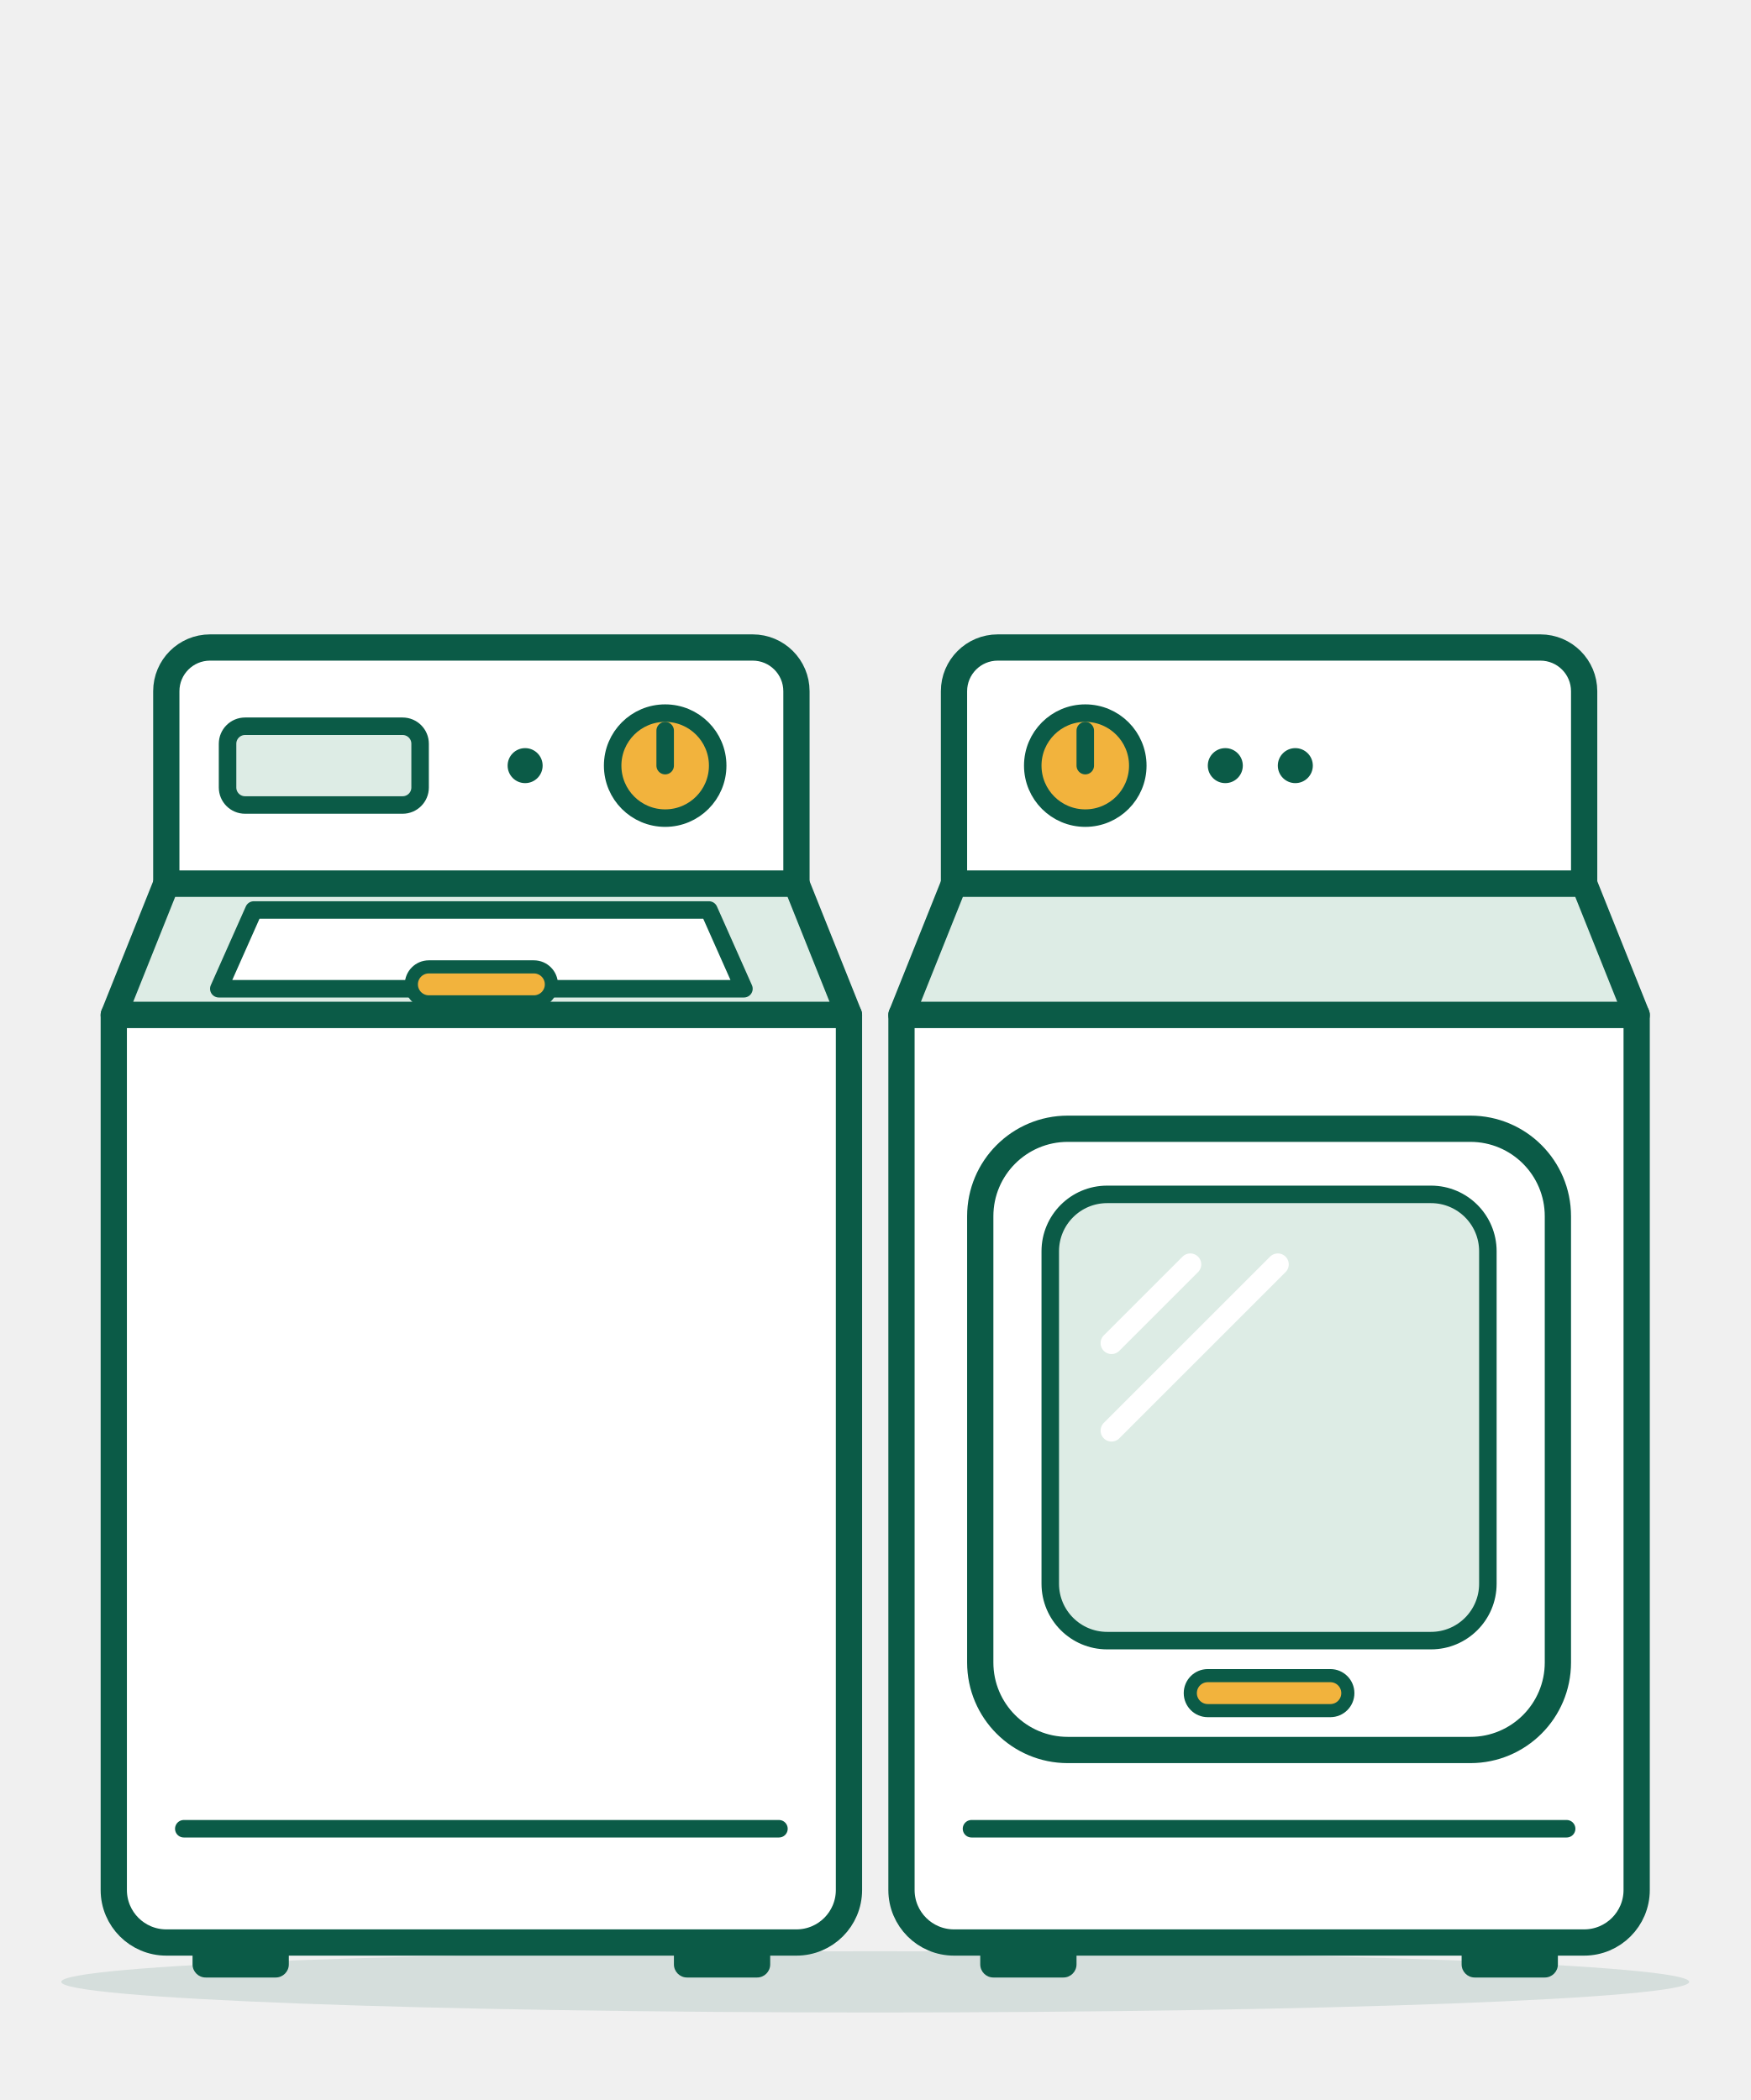
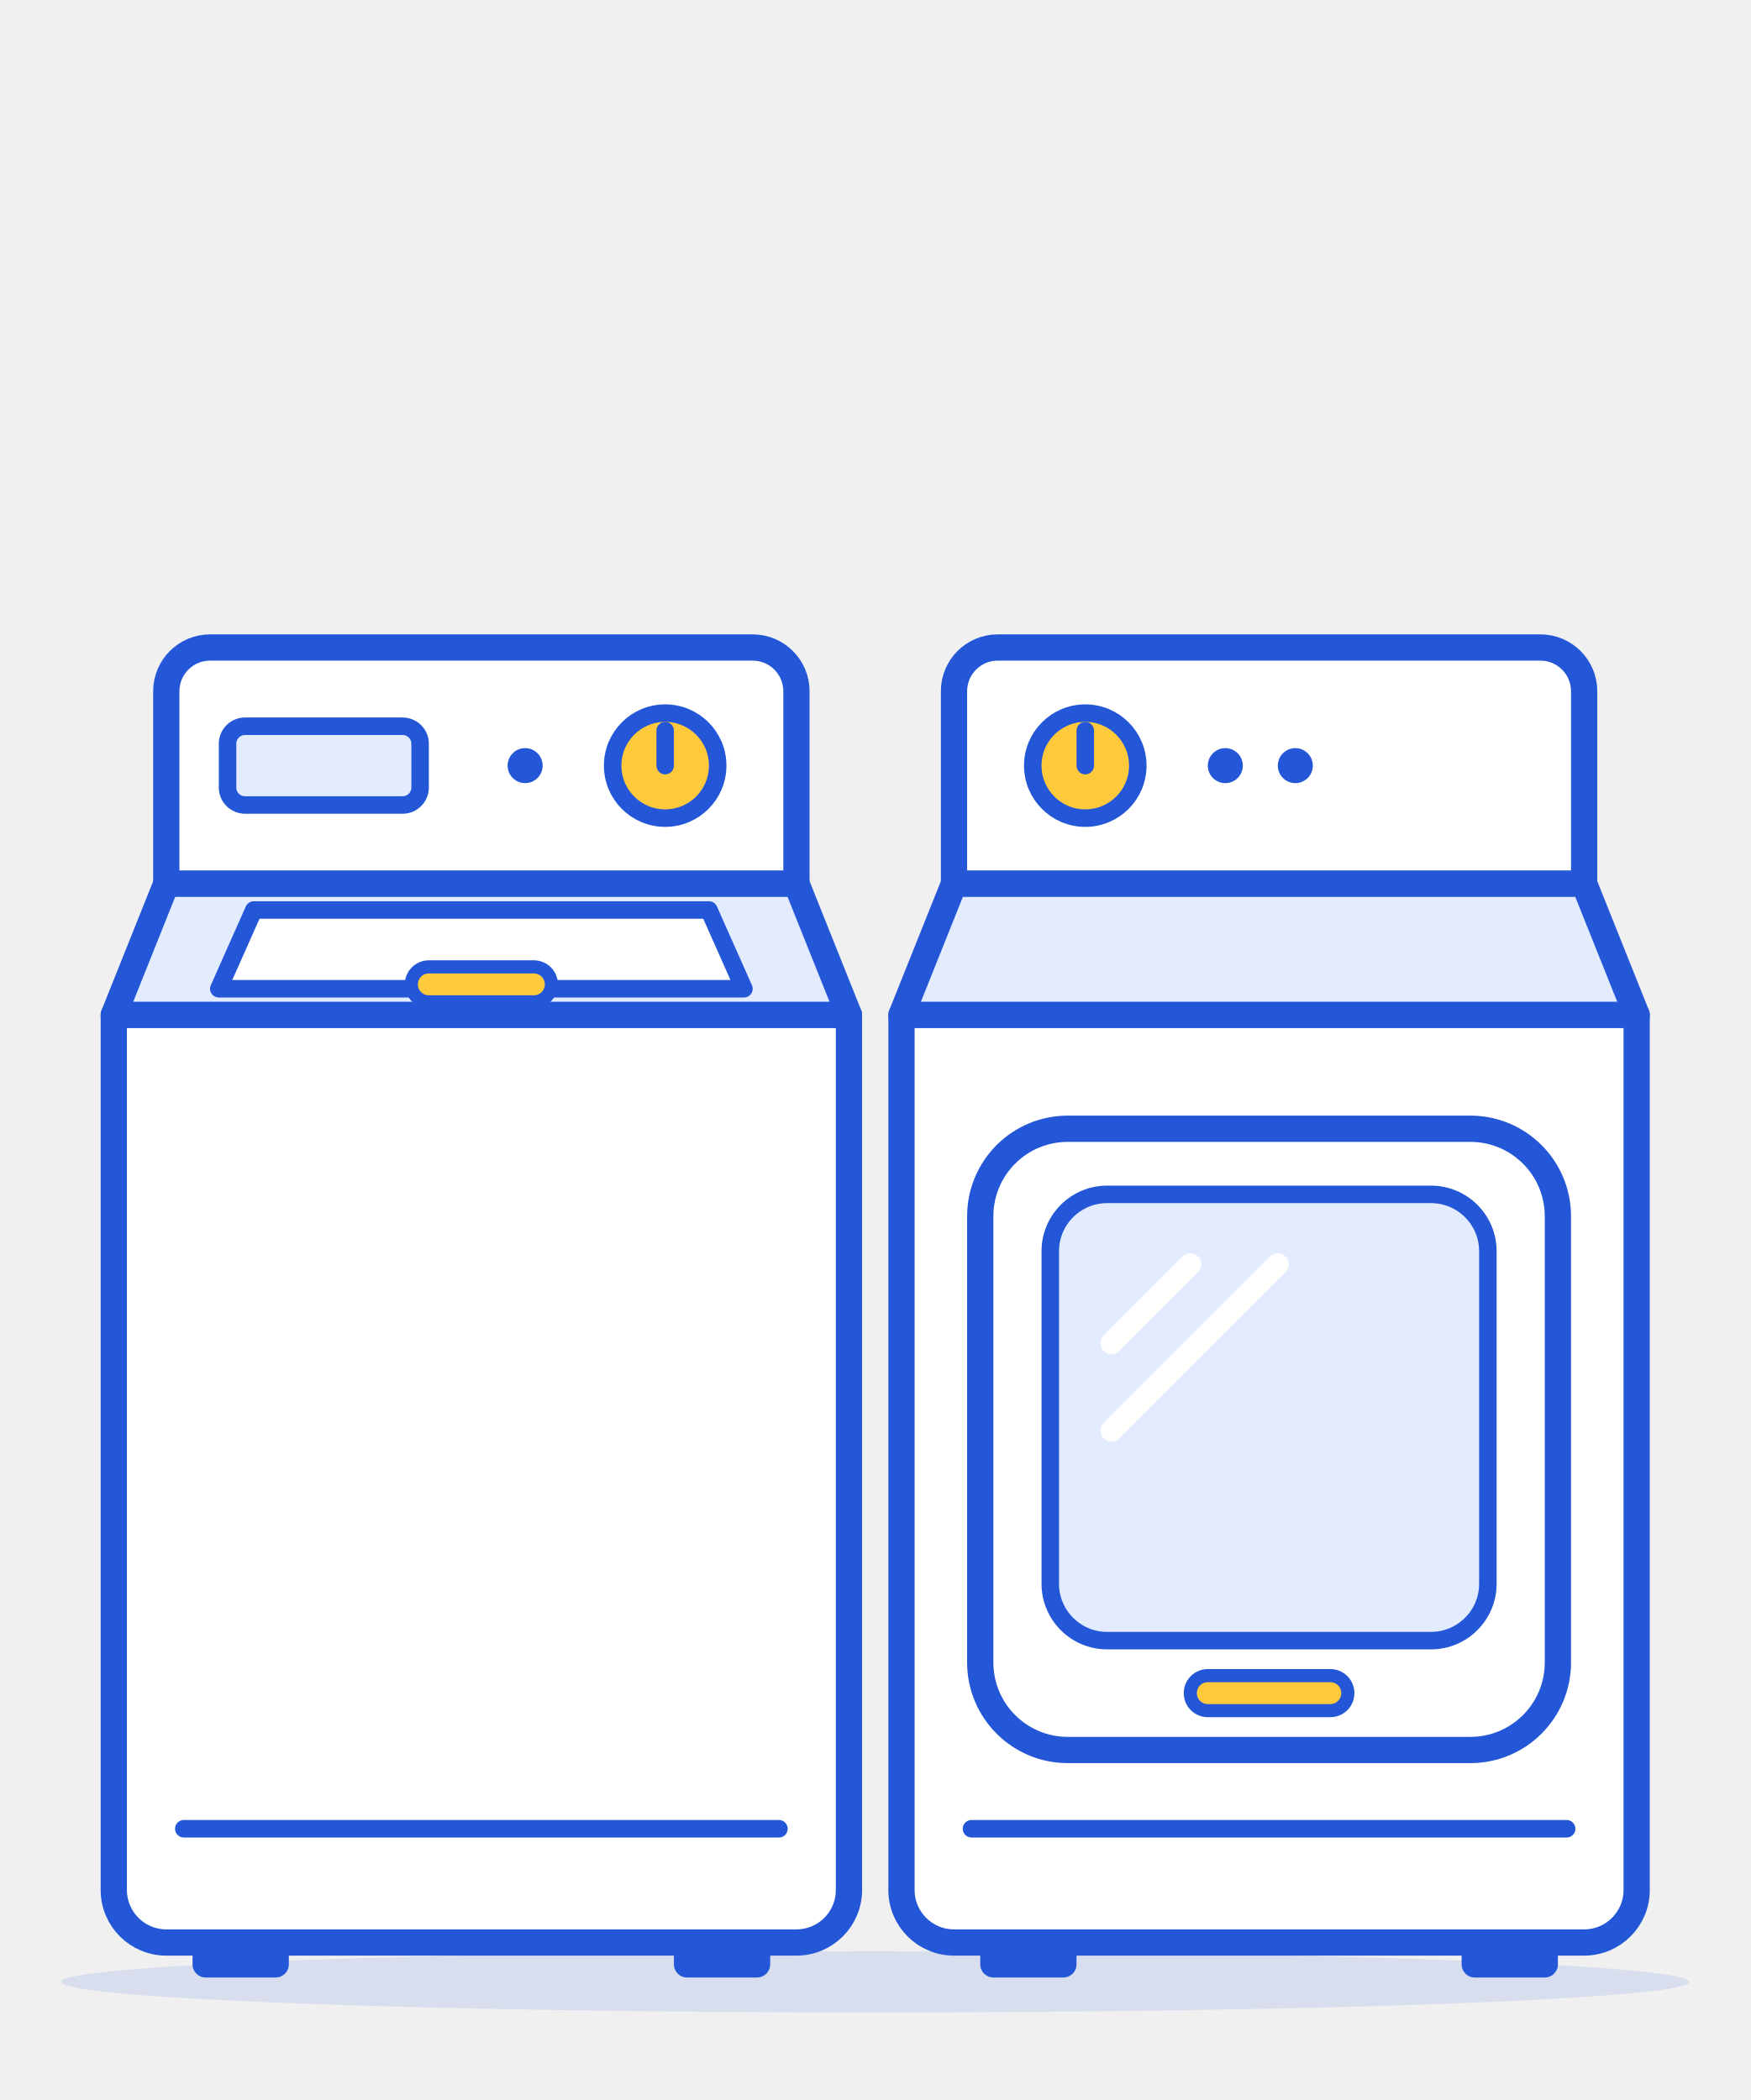
<svg xmlns="http://www.w3.org/2000/svg" width="400" height="480" viewBox="0 0 400 480" fill="none">
-   <ellipse cx="200" cy="453" rx="186" ry="7" fill="#0B5B47" fill-opacity="0.12" />
-   <rect x="44" y="442" width="22" height="10" rx="3" fill="#0B5B47" />
-   <rect x="154" y="442" width="22" height="10" rx="3" fill="#0B5B47" />
-   <rect x="224" y="442" width="22" height="10" rx="3" fill="#0B5B47" />
-   <rect x="334" y="442" width="22" height="10" rx="3" fill="#0B5B47" />
-   <path d="M38 202V158A10 10 0 0 1 48 148H172A10 10 0 0 1 182 158V202Z" fill="#FFFFFF" stroke="#0B5B47" stroke-width="6" stroke-linejoin="round" />
-   <rect x="52" y="166" width="44" height="18" rx="4" fill="#DDECE5" stroke="#0B5B47" stroke-width="4" />
-   <circle cx="120" cy="175" r="4" fill="#0B5B47" />
-   <circle cx="152" cy="175" r="12" fill="#F2B33D" stroke="#0B5B47" stroke-width="4" />
-   <path d="M152 175V167" stroke="#0B5B47" stroke-width="4" stroke-linecap="round" />
-   <path d="M26 232L38 202H182L194 232Z" fill="#DDECE5" stroke="#0B5B47" stroke-width="6" stroke-linejoin="round" />
-   <path d="M50 226L58 208H162L170 226Z" fill="#FFFFFF" stroke="#0B5B47" stroke-width="4" stroke-linejoin="round" />
-   <rect x="94" y="221" width="32" height="8" rx="4" fill="#F2B33D" stroke="#0B5B47" stroke-width="3" />
-   <path d="M26 232 H194  V432 A12 12 0 0 1 182 444 H38 A12 12 0 0 1 26 432 V232  Z" fill="#FFFFFF" stroke="#0B5B47" stroke-width="6" stroke-linejoin="round" />
-   <path d="M42 418H178" fill="none" stroke="#0B5B47" stroke-width="4" stroke-linecap="round" />
-   <path d="M218 202V158A10 10 0 0 1 228 148H352A10 10 0 0 1 362 158V202Z" fill="#FFFFFF" stroke="#0B5B47" stroke-width="6" stroke-linejoin="round" />
-   <circle cx="248" cy="175" r="12" fill="#F2B33D" stroke="#0B5B47" stroke-width="4" />
-   <path d="M248 175V167" stroke="#0B5B47" stroke-width="4" stroke-linecap="round" />
-   <circle cx="280" cy="175" r="4" fill="#0B5B47" />
-   <circle cx="296" cy="175" r="4" fill="#0B5B47" />
-   <path d="M206 232L218 202H362L374 232Z" fill="#DDECE5" stroke="#0B5B47" stroke-width="6" stroke-linejoin="round" />
-   <path d="M206 232 H374  V432 A12 12 0 0 1 362 444 H218 A12 12 0 0 1 206 432 V232  Z" fill="#FFFFFF" stroke="#0B5B47" stroke-width="6" stroke-linejoin="round" />
-   <rect x="224" y="258" width="132" height="142" rx="20" fill="#FFFFFF" stroke="#0B5B47" stroke-width="6" />
-   <rect x="240" y="273" width="100" height="102" rx="13" fill="#DDECE5" stroke="#0B5B47" stroke-width="4" />
+   <ellipse cx="200" cy="453" rx="186" ry="7" fill="#2357D8" fill-opacity="0.12" />
+   <rect x="44" y="442" width="22" height="10" rx="3" fill="#2357D8" />
+   <rect x="154" y="442" width="22" height="10" rx="3" fill="#2357D8" />
+   <rect x="224" y="442" width="22" height="10" rx="3" fill="#2357D8" />
+   <rect x="334" y="442" width="22" height="10" rx="3" fill="#2357D8" />
+   <path d="M38 202V158A10 10 0 0 1 48 148H172A10 10 0 0 1 182 158V202Z" fill="#FFFFFF" stroke="#2357D8" stroke-width="6" stroke-linejoin="round" />
+   <rect x="52" y="166" width="44" height="18" rx="4" fill="#E3ECFF" stroke="#2357D8" stroke-width="4" />
+   <circle cx="120" cy="175" r="4" fill="#2357D8" />
+   <circle cx="152" cy="175" r="12" fill="#FFC93C" stroke="#2357D8" stroke-width="4" />
+   <path d="M152 175V167" stroke="#2357D8" stroke-width="4" stroke-linecap="round" />
+   <path d="M26 232L38 202H182L194 232Z" fill="#E3ECFF" stroke="#2357D8" stroke-width="6" stroke-linejoin="round" />
+   <path d="M50 226L58 208H162L170 226Z" fill="#FFFFFF" stroke="#2357D8" stroke-width="4" stroke-linejoin="round" />
+   <rect x="94" y="221" width="32" height="8" rx="4" fill="#FFC93C" stroke="#2357D8" stroke-width="3" />
+   <path d="M26 232 H194  V432 A12 12 0 0 1 182 444 H38 A12 12 0 0 1 26 432 V232  Z" fill="#FFFFFF" stroke="#2357D8" stroke-width="6" stroke-linejoin="round" />
+   <path d="M42 418H178" fill="none" stroke="#2357D8" stroke-width="4" stroke-linecap="round" />
+   <path d="M218 202V158A10 10 0 0 1 228 148H352A10 10 0 0 1 362 158V202Z" fill="#FFFFFF" stroke="#2357D8" stroke-width="6" stroke-linejoin="round" />
+   <circle cx="248" cy="175" r="12" fill="#FFC93C" stroke="#2357D8" stroke-width="4" />
+   <path d="M248 175V167" stroke="#2357D8" stroke-width="4" stroke-linecap="round" />
+   <circle cx="280" cy="175" r="4" fill="#2357D8" />
+   <circle cx="296" cy="175" r="4" fill="#2357D8" />
+   <path d="M206 232L218 202H362L374 232Z" fill="#E3ECFF" stroke="#2357D8" stroke-width="6" stroke-linejoin="round" />
+   <path d="M206 232 H374  V432 A12 12 0 0 1 362 444 H218 A12 12 0 0 1 206 432 V232  Z" fill="#FFFFFF" stroke="#2357D8" stroke-width="6" stroke-linejoin="round" />
+   <rect x="224" y="258" width="132" height="142" rx="20" fill="#FFFFFF" stroke="#2357D8" stroke-width="6" />
+   <rect x="240" y="273" width="100" height="102" rx="13" fill="#E3ECFF" stroke="#2357D8" stroke-width="4" />
  <path d="M254 307L272 289M254 327L292 289" stroke="#FFFFFF" stroke-width="5" stroke-linecap="round" />
-   <rect x="272" y="383" width="36" height="8" rx="4" fill="#F2B33D" stroke="#0B5B47" stroke-width="3" />
-   <path d="M222 418H358" fill="none" stroke="#0B5B47" stroke-width="4" stroke-linecap="round" />
+   <rect x="272" y="383" width="36" height="8" rx="4" fill="#FFC93C" stroke="#2357D8" stroke-width="3" />
+   <path d="M222 418H358" fill="none" stroke="#2357D8" stroke-width="4" stroke-linecap="round" />
</svg>
